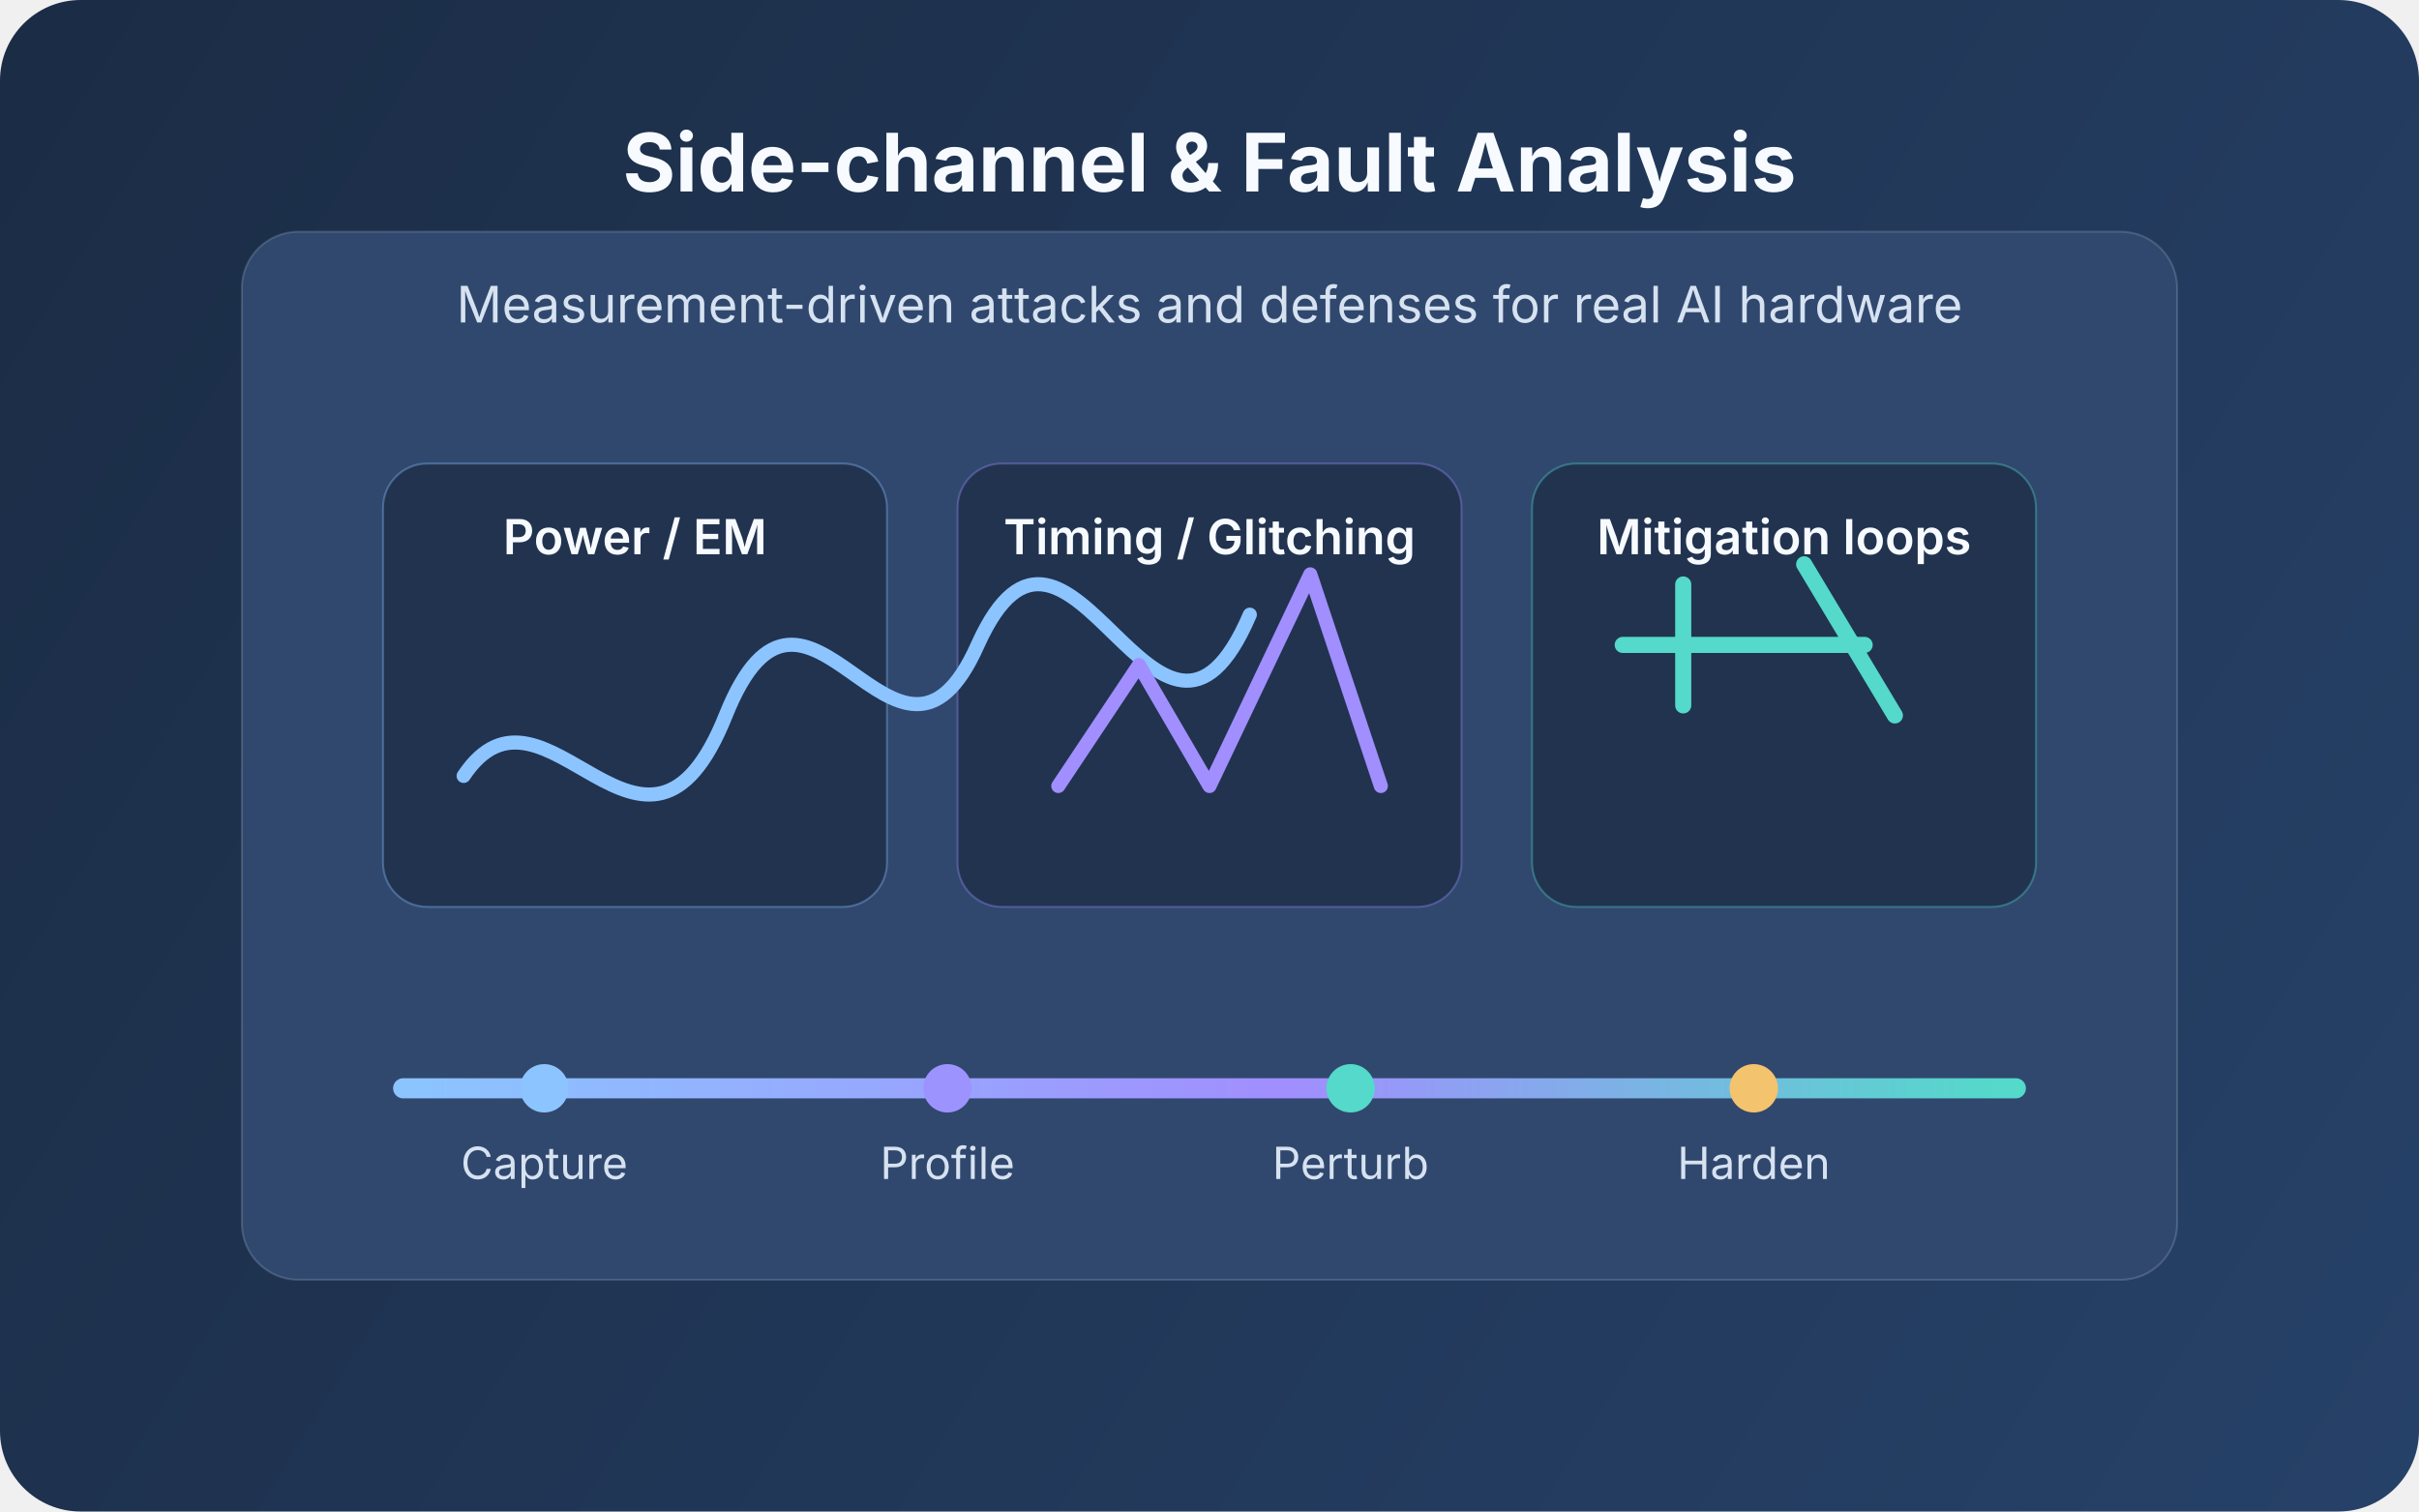
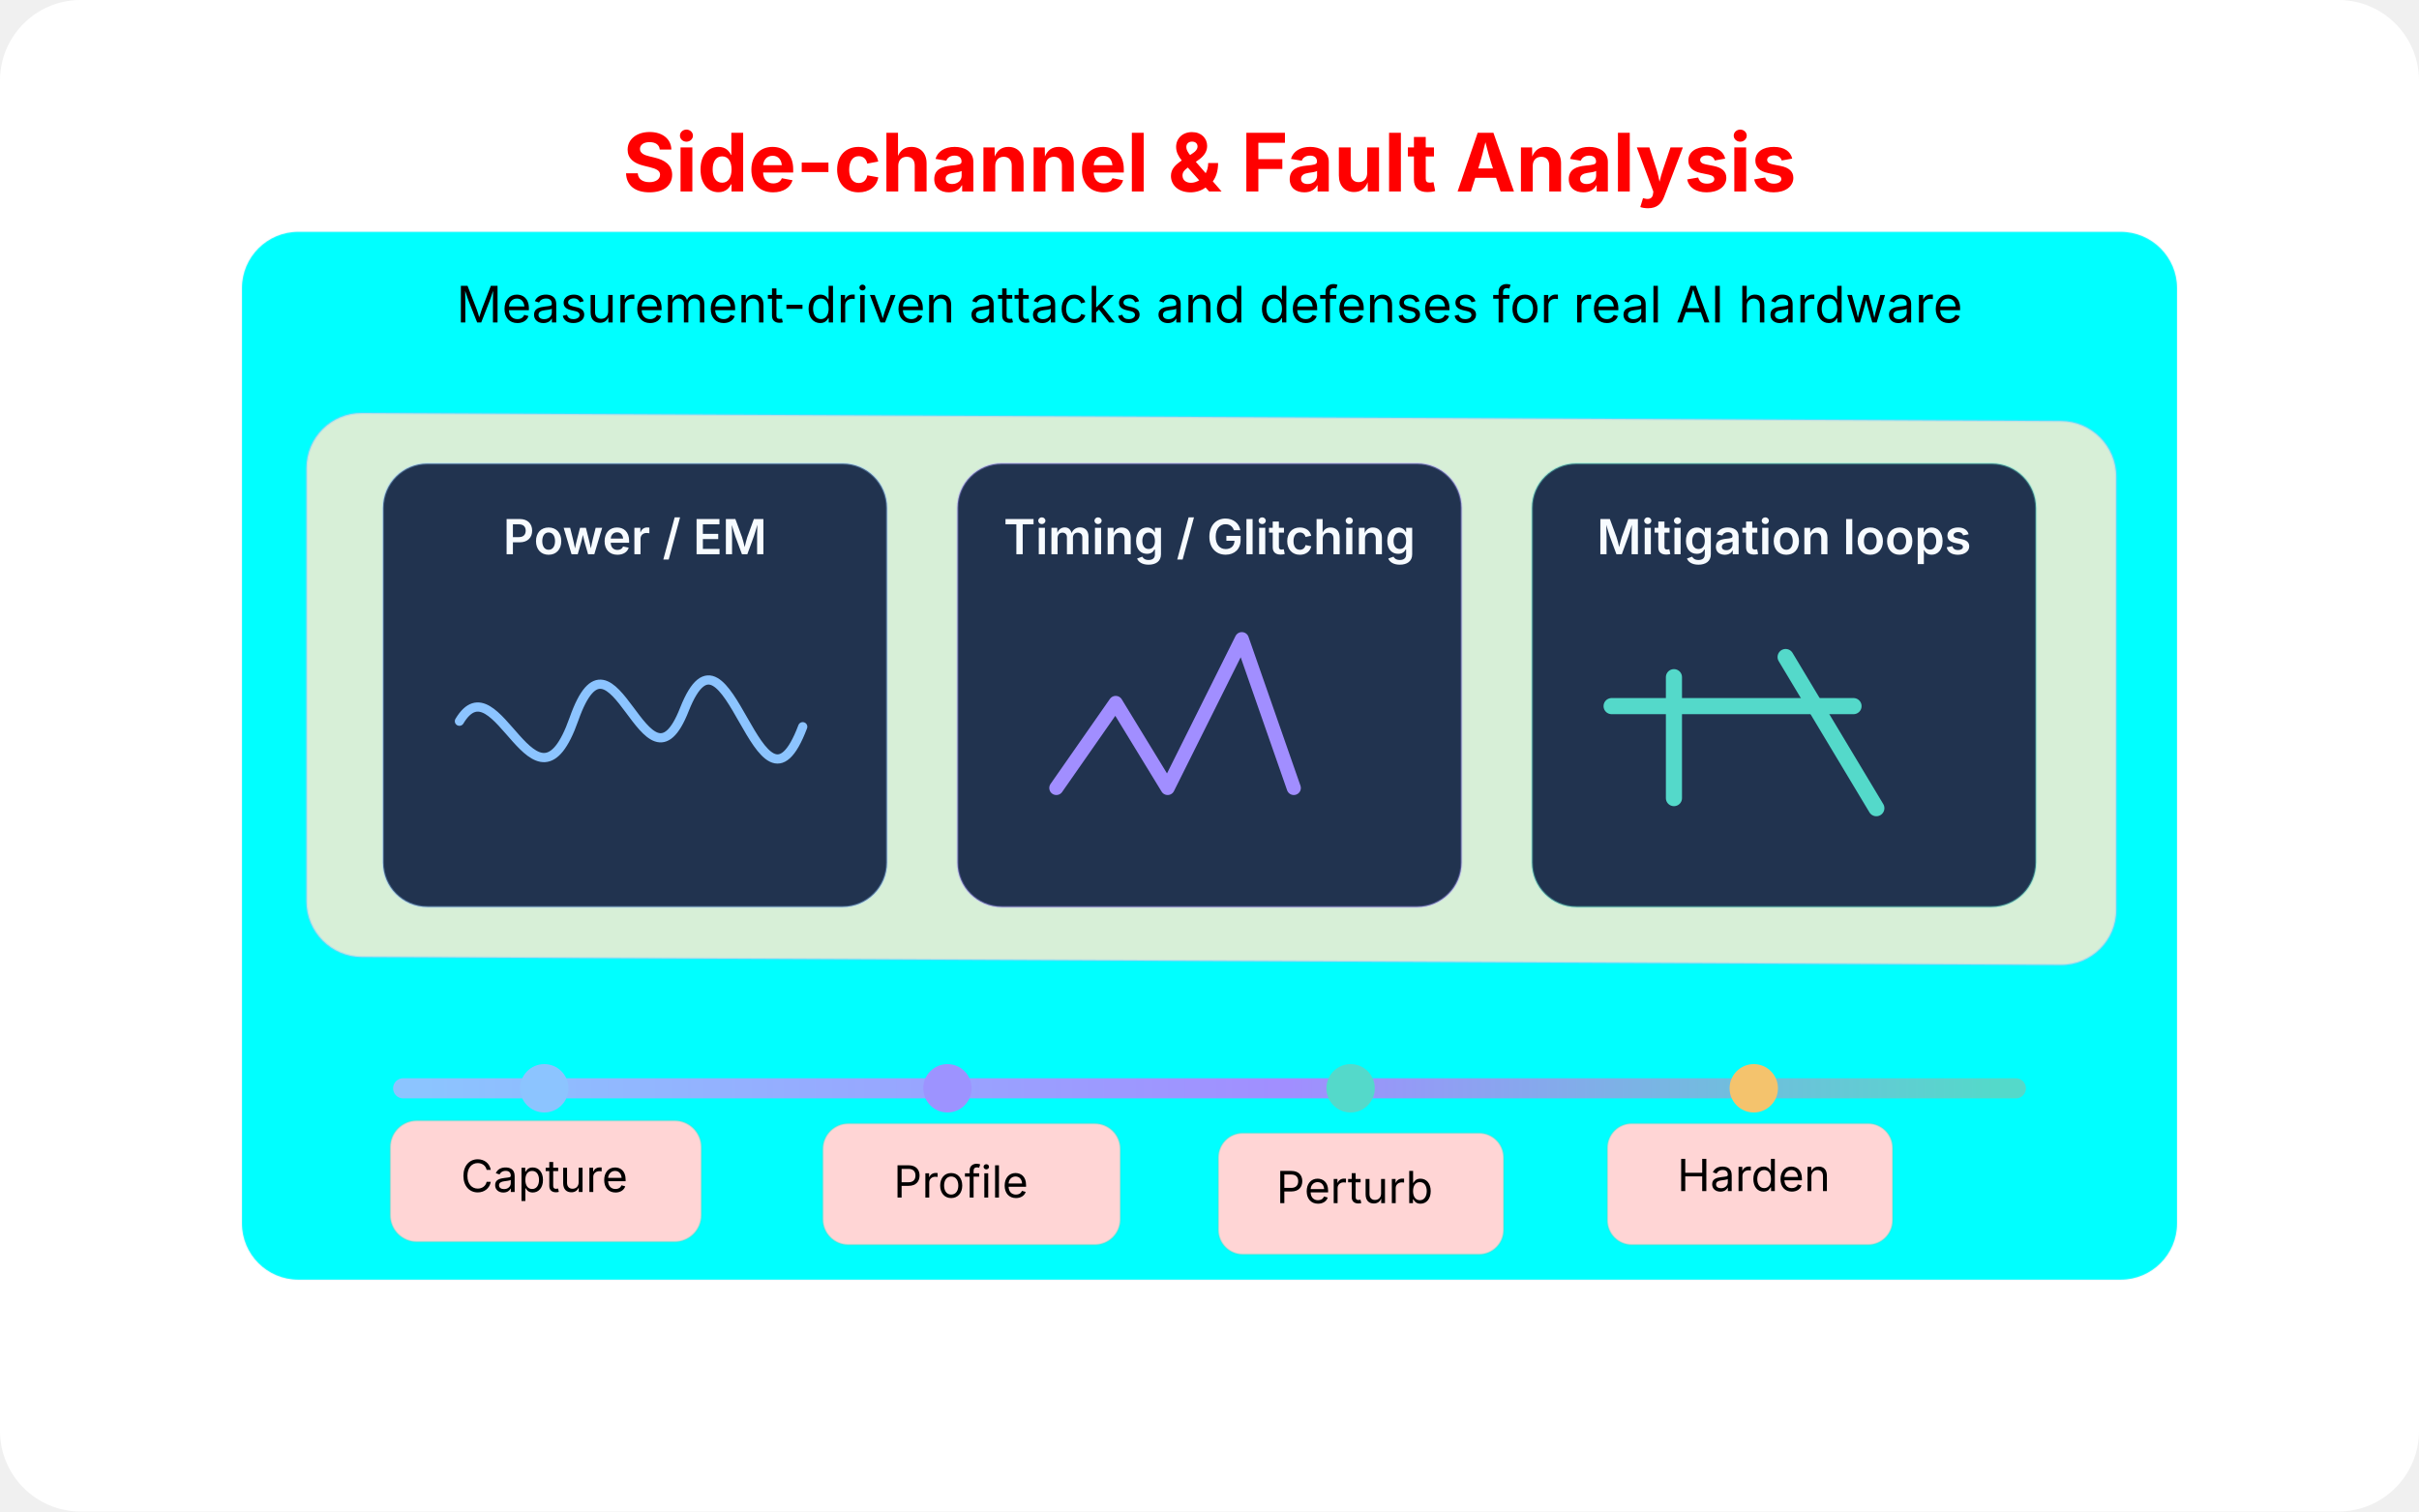
- <svg xmlns="http://www.w3.org/2000/svg" width="1200" height="750" viewBox="0 0 1200 750" fill="none">
-   <defs>
+ <svg xmlns="http://www.w3.org/2000/svg" width="1200" height="750" viewBox="0 0 1200 750" fill="none" version="1.1" id="svg21">
+   <defs id="defs5">
    <linearGradient id="bg" x1="0" y1="0" x2="1200" y2="750" gradientUnits="userSpaceOnUse">
-       <stop stop-color="#1B2C45" />
-       <stop offset="1" stop-color="#264168" />
+       <stop stop-color="#1B2C45" id="stop1" />
+       <stop offset="1" stop-color="#264168" id="stop2" />
    </linearGradient>
    <linearGradient id="line" x1="210" y1="540" x2="990" y2="540" gradientUnits="userSpaceOnUse">
-       <stop stop-color="#8CC4FF" />
-       <stop offset="0.55" stop-color="#A18EFF" />
-       <stop offset="1" stop-color="#54D9CA" />
+       <stop stop-color="#8CC4FF" id="stop3" />
+       <stop offset="0.55" stop-color="#A18EFF" id="stop4" />
+       <stop offset="1" stop-color="#54D9CA" id="stop5" />
    </linearGradient>
  </defs>
-   <rect width="1200" height="750" rx="40" fill="url(#bg)" />
-   <rect x="120" y="115" width="960" height="520" rx="28" fill="#30486E" stroke="#DCE8F9" stroke-opacity="0.18" />
-   <text x="600" y="95" fill="#F7FBFF" font-size="40" font-family="Inter, Arial, sans-serif" font-weight="700" text-anchor="middle">Side-channel &amp; Fault Analysis</text>
-   <text x="600" y="160" fill="#D7E2F1" font-size="25" font-family="Inter, Arial, sans-serif" text-anchor="middle">Measurement-driven attacks and defenses for real AI hardware</text>
-   <rect x="190" y="230" width="250" height="220" rx="22" fill="#21334F" stroke="#8CC4FF" stroke-opacity="0.35" />
-   <rect x="475" y="230" width="250" height="220" rx="22" fill="#21334F" stroke="#A18EFF" stroke-opacity="0.35" />
-   <rect x="760" y="230" width="250" height="220" rx="22" fill="#21334F" stroke="#54D9CA" stroke-opacity="0.35" />
-   <path d="M230 385C270 325 320 455 360 355C400 255 445 410 485 320C530 220 575 410 620 305" stroke="#8CC4FF" stroke-width="7" stroke-linecap="round" stroke-linejoin="round" />
-   <path d="M525 390L565 330L600 390L650 285L685 390" stroke="#A18EFF" stroke-width="7" stroke-linecap="round" stroke-linejoin="round" />
-   <path d="M805 320H925" stroke="#54D9CA" stroke-width="8" stroke-linecap="round" />
-   <path d="M835 290V350" stroke="#54D9CA" stroke-width="8" stroke-linecap="round" />
-   <path d="M895 280L940 355" stroke="#54D9CA" stroke-width="8" stroke-linecap="round" />
-   <text x="315" y="275" fill="#F7FBFF" font-size="24" font-family="Inter, Arial, sans-serif" font-weight="600" text-anchor="middle">Power / EM</text>
-   <text x="600" y="275" fill="#F7FBFF" font-size="24" font-family="Inter, Arial, sans-serif" font-weight="600" text-anchor="middle">Timing / Glitching</text>
-   <text x="885" y="275" fill="#F7FBFF" font-size="24" font-family="Inter, Arial, sans-serif" font-weight="600" text-anchor="middle">Mitigation loops</text>
-   <path d="M200 540H1000" stroke="url(#line)" stroke-width="10" stroke-linecap="round" />
-   <circle cx="270" cy="540" r="12" fill="#8CC4FF" />
-   <circle cx="470" cy="540" r="12" fill="#9D93FF" />
-   <circle cx="670" cy="540" r="12" fill="#54D9CA" />
-   <circle cx="870" cy="540" r="12" fill="#F4C36D" />
-   <text x="270" y="585" fill="#D7E2F1" font-size="22" font-family="Inter, Arial, sans-serif" text-anchor="middle">Capture</text>
-   <text x="470" y="585" fill="#D7E2F1" font-size="22" font-family="Inter, Arial, sans-serif" text-anchor="middle">Profile</text>
-   <text x="670" y="585" fill="#D7E2F1" font-size="22" font-family="Inter, Arial, sans-serif" text-anchor="middle">Perturb</text>
-   <text x="870" y="585" fill="#D7E2F1" font-size="22" font-family="Inter, Arial, sans-serif" text-anchor="middle">Harden</text>
+   <rect width="1200" height="750" rx="40" fill="url(#bg)" id="rect5" style="fill:#ffffff" />
+   <rect x="120" y="115" width="960" height="520" rx="28" fill="#30486E" stroke="#DCE8F9" stroke-opacity="0.18" id="rect6" style="fill:#00ffff" />
+   <rect x="152.034" y="204.113" width="897.788" height="269.885" rx="27.432" fill="#1F314E" stroke="#8cc4ff" stroke-opacity="0.35" id="rect7-8" style="fill:#d7efd7;fill-opacity:1;stroke-width:1.116" transform="matrix(0.999989,0.00468139,0,1,0,0)" />
+   <rect x="193.563" y="556.03" width="154.352" height="60.142" rx="13.23" fill="#20324E" stroke="#54d9ca" stroke-opacity="0.35" id="rect12" style="fill:#ffd5d5;fill-opacity:1;stroke-width:0.858" />
+   <text x="600" y="95" fill="#F7FBFF" font-size="40" font-family="Inter, Arial, sans-serif" font-weight="700" text-anchor="middle" id="text6" style="fill:#ff0000">Side-channel &amp; Fault Analysis</text>
+   <text x="600" y="160" fill="#D7E2F1" font-size="25" font-family="Inter, Arial, sans-serif" text-anchor="middle" id="text7" style="fill:#000000">Measurement-driven attacks and defenses for real AI hardware</text>
+   <rect x="190" y="230" width="250" height="220" rx="22" fill="#21334F" stroke="#8CC4FF" stroke-opacity="0.35" id="rect7" />
+   <rect x="475" y="230" width="250" height="220" rx="22" fill="#21334F" stroke="#A18EFF" stroke-opacity="0.35" id="rect8" />
+   <rect x="760" y="230" width="250" height="220" rx="22" fill="#21334F" stroke="#54D9CA" stroke-opacity="0.35" id="rect9" />
+   <path d="m 227.905,357.857 c 18.616,-31.088 37.336,54.207 56.84,-1.106 19.504,-55.313 35.509,44.467 54.79,-4.79 21.664,-54.657 36.893,66.32 58.668,8.635" stroke="#8cc4ff" stroke-width="4.57" stroke-linecap="round" stroke-linejoin="round" id="path9" />
+   <path d="m 524.018,390.982 29.448,-42.191 25.767,42.191 36.81,-73.834 25.767,73.834" stroke="#a18eff" stroke-width="7" stroke-linecap="round" stroke-linejoin="round" id="path10" />
+   <path d="m 799.479,350.368 h 120" stroke="#54d9ca" stroke-width="8" stroke-linecap="round" id="path11" />
+   <path d="m 830.399,336.012 v 60" stroke="#54d9ca" stroke-width="8" stroke-linecap="round" id="path12" />
+   <path d="m 885.798,326.012 45,75" stroke="#54d9ca" stroke-width="8" stroke-linecap="round" id="path13" />
+   <text x="315" y="275" fill="#F7FBFF" font-size="24" font-family="Inter, Arial, sans-serif" font-weight="600" text-anchor="middle" id="text13">Power / EM</text>
+   <text x="600" y="275" fill="#F7FBFF" font-size="24" font-family="Inter, Arial, sans-serif" font-weight="600" text-anchor="middle" id="text14">Timing / Glitching</text>
+   <text x="885" y="275" fill="#F7FBFF" font-size="24" font-family="Inter, Arial, sans-serif" font-weight="600" text-anchor="middle" id="text15">Mitigation loops</text>
+   <path d="M200 540H1000" stroke="url(#line)" stroke-width="10" stroke-linecap="round" id="path15" />
+   <circle cx="270" cy="540" r="12" fill="#8CC4FF" id="circle15" />
+   <circle cx="470" cy="540" r="12" fill="#9D93FF" id="circle16" />
+   <circle cx="670" cy="540" r="12" fill="#54D9CA" id="circle17" />
+   <circle cx="870" cy="540" r="12" fill="#F4C36D" id="circle18" />
+   <text x="270" y="591.442" fill="#d7e2f1" font-size="22px" font-family="Inter, Arial, sans-serif" text-anchor="middle" id="text18" style="fill:#000000">Capture</text>
+   <rect x="408.18" y="557.481" width="147.584" height="60.161" rx="12.65" fill="#20324E" stroke="#54d9ca" stroke-opacity="0.35" id="rect12-0" style="fill:#ffd5d5;fill-opacity:1;stroke-width:0.839" />
+   <text x="476.687" y="594.202" fill="#d7e2f1" font-size="22px" font-family="Inter, Arial, sans-serif" text-anchor="middle" id="text19" style="fill:#000000">Profile</text>
+   <rect x="604.385" y="562.225" width="141.518" height="60.178" rx="12.13" fill="#20324E" stroke="#54d9ca" stroke-opacity="0.35" id="rect12-9" style="fill:#ffd5d5;fill-opacity:1;stroke-width:0.822" />
+   <rect x="797.358" y="557.464" width="141.518" height="60.178" rx="12.13" fill="#20324E" stroke="#54d9ca" stroke-opacity="0.35" id="rect12-9-8" style="fill:#ffd5d5;fill-opacity:1;stroke-width:0.822" />
+   <text x="672" y="597" fill="#d7e2f1" font-size="22px" font-family="Inter, Arial, sans-serif" text-anchor="middle" id="text20" style="fill:#000000">Perturb</text>
+   <text x="870" y="591" fill="#d7e2f1" font-size="22px" font-family="Inter, Arial, sans-serif" text-anchor="middle" id="text21" style="fill:#000000">Harden</text>
</svg>
